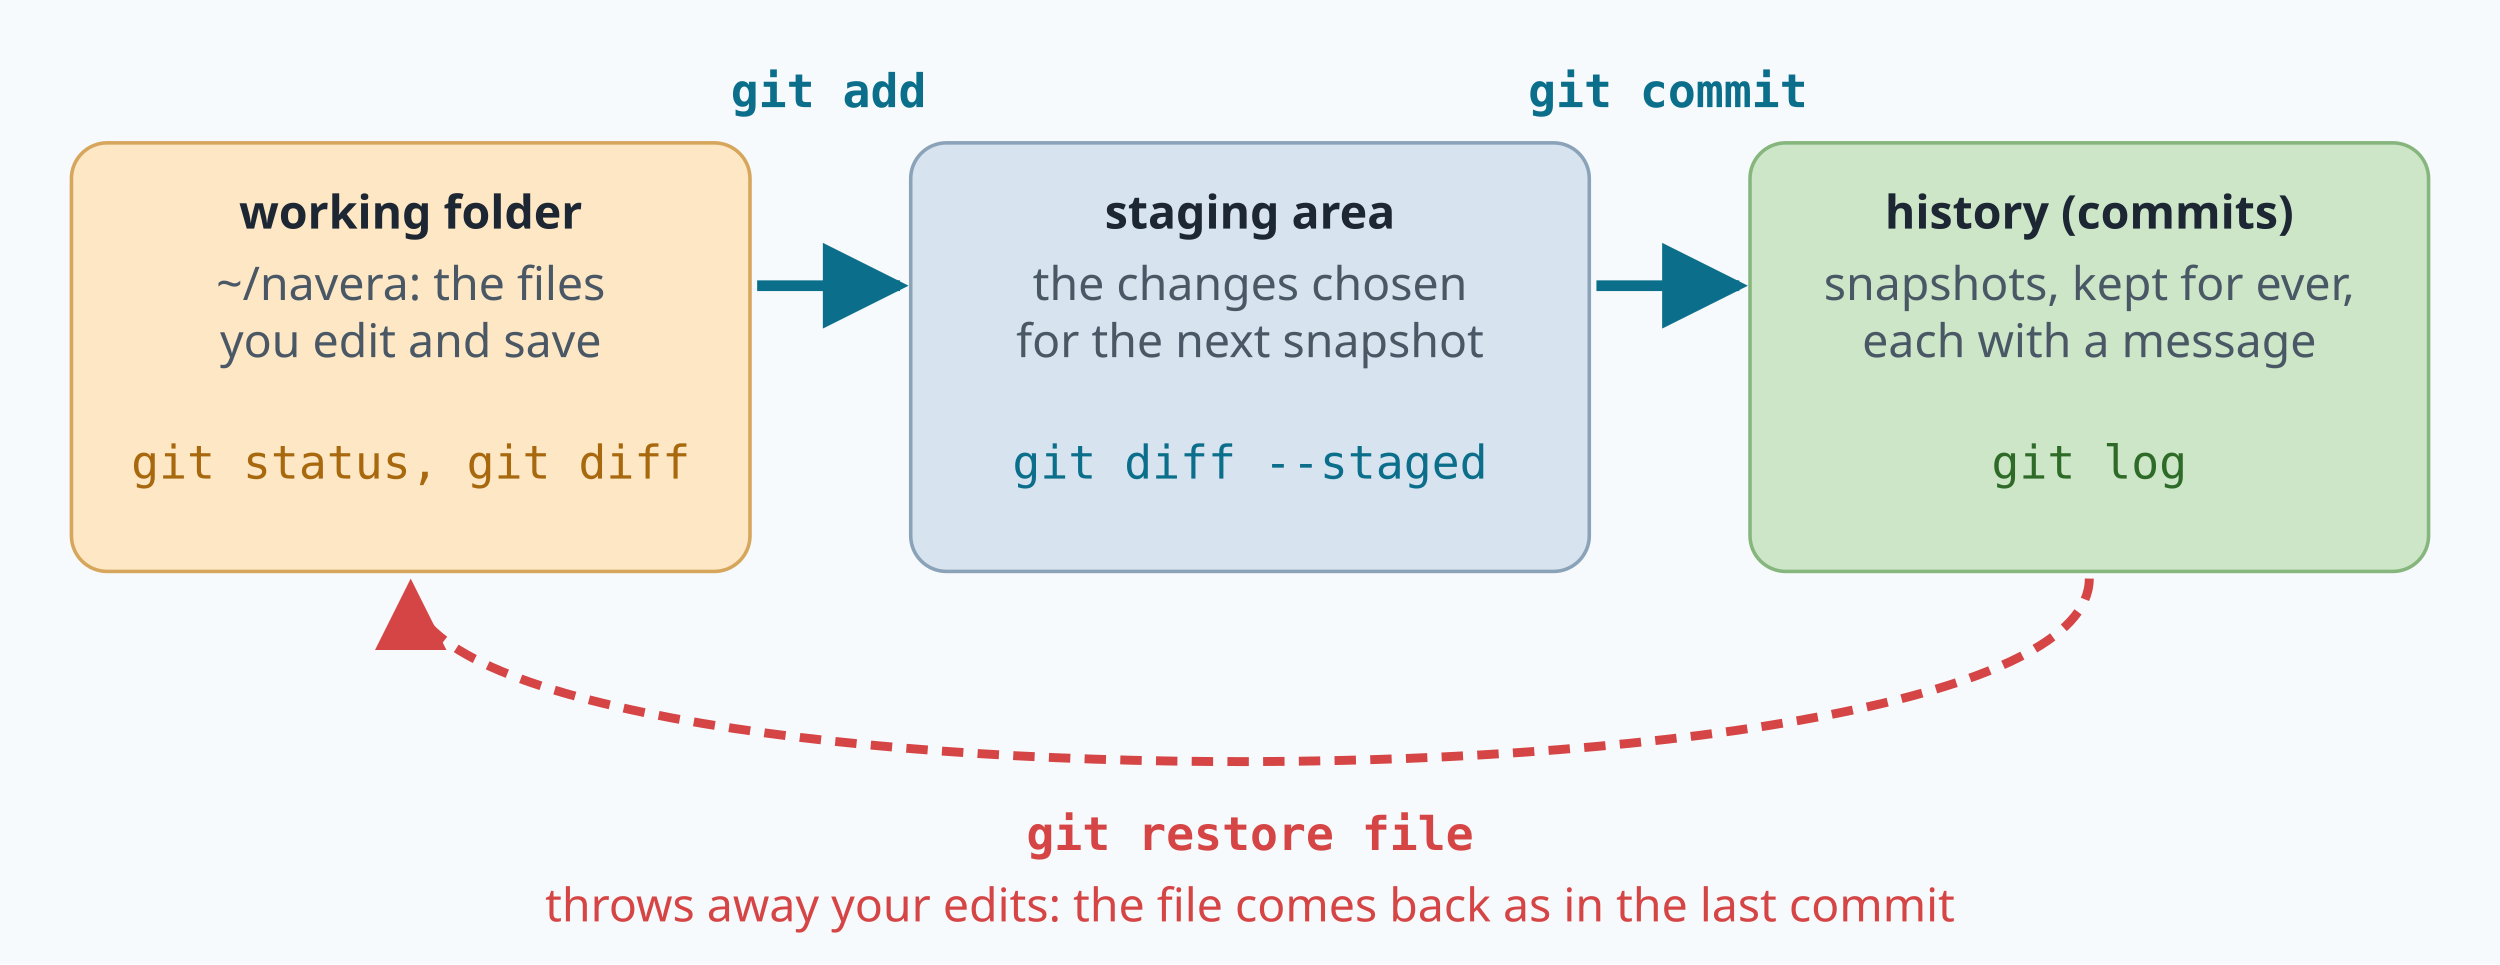
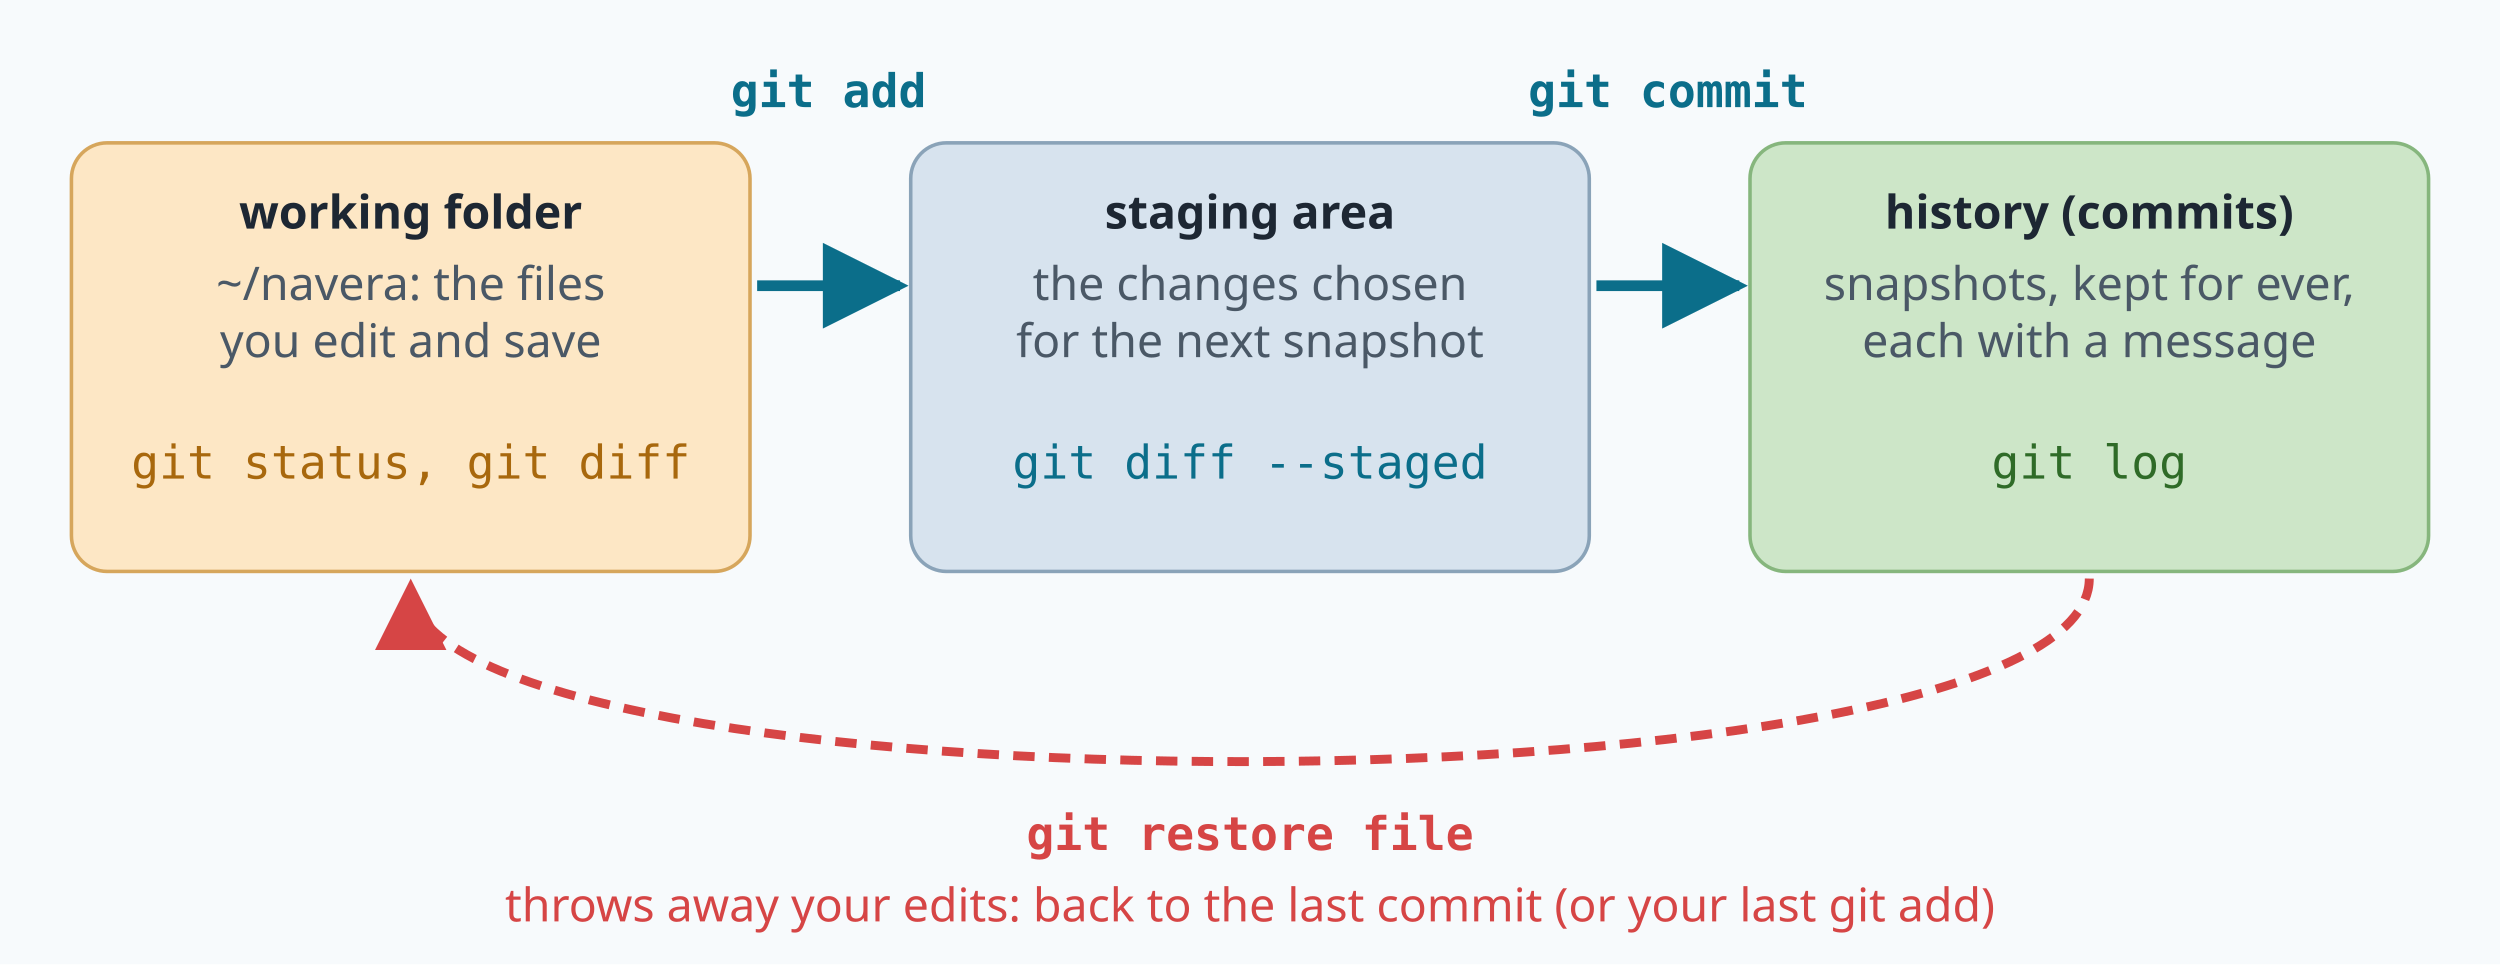
<svg xmlns="http://www.w3.org/2000/svg" viewBox="0 0 700 270" font-family="sans-serif" font-size="13">
  <rect width="700" height="270" fill="#f7fafc" />
  <defs>
    <marker id="ar" viewBox="0 0 10 10" refX="9" refY="5" markerWidth="8" markerHeight="8" orient="auto">
      <path d="M0 0 L10 5 L0 10 Z" fill="#0b6e8a" />
    </marker>
    <marker id="ar2" viewBox="0 0 10 10" refX="9" refY="5" markerWidth="8" markerHeight="8" orient="auto">
      <path d="M0 0 L10 5 L0 10 Z" fill="#d64545" />
    </marker>
  </defs>
  <rect x="20" y="40" width="190" height="120" rx="10" fill="#fde7c5" stroke="#d6a65c" />
  <text x="115" y="64" text-anchor="middle" font-weight="bold" fill="#1d2733">working folder</text>
  <text x="115" y="84" text-anchor="middle" fill="#4a5866">~/navera: the files</text>
  <text x="115" y="100" text-anchor="middle" fill="#4a5866">you edit and save</text>
  <text x="115" y="134" text-anchor="middle" font-family="monospace" fill="#a8680d">git status, git diff</text>
  <rect x="255" y="40" width="190" height="120" rx="10" fill="#d7e3ee" stroke="#8aa3b8" />
  <text x="350" y="64" text-anchor="middle" font-weight="bold" fill="#1d2733">staging area</text>
  <text x="350" y="84" text-anchor="middle" fill="#4a5866">the changes chosen</text>
  <text x="350" y="100" text-anchor="middle" fill="#4a5866">for the next snapshot</text>
  <text x="350" y="134" text-anchor="middle" font-family="monospace" fill="#0b6e8a">git diff --staged</text>
  <rect x="490" y="40" width="190" height="120" rx="10" fill="#cde6c8" stroke="#86b67d" />
  <text x="585" y="64" text-anchor="middle" font-weight="bold" fill="#1d2733">history (commits)</text>
  <text x="585" y="84" text-anchor="middle" fill="#4a5866">snapshots, kept for ever,</text>
  <text x="585" y="100" text-anchor="middle" fill="#4a5866">each with a message</text>
  <text x="585" y="134" text-anchor="middle" font-family="monospace" fill="#2f6b28">git log</text>
  <line x1="212" y1="80" x2="252" y2="80" stroke="#0b6e8a" stroke-width="3" marker-end="url(#ar)" />
  <text x="232" y="30" text-anchor="middle" font-family="monospace" font-weight="bold" fill="#0b6e8a">git add</text>
  <line x1="447" y1="80" x2="487" y2="80" stroke="#0b6e8a" stroke-width="3" marker-end="url(#ar)" />
  <text x="467" y="30" text-anchor="middle" font-family="monospace" font-weight="bold" fill="#0b6e8a">git commit</text>
  <path d="M585 162 C585 230 115 230 115 164" fill="none" stroke="#d64545" stroke-width="2.5" stroke-dasharray="6 4" marker-end="url(#ar2)" />
  <text x="350" y="238" text-anchor="middle" font-family="monospace" font-weight="bold" fill="#d64545">git restore file</text>
-   <text x="350" y="258" text-anchor="middle" fill="#d64545">throws away your edits: the file comes back as in the last commit</text>
+   <text x="350" y="258" text-anchor="middle" fill="#d64545">throws away your edits: back to the last commit (or your last git add)</text>
</svg>
